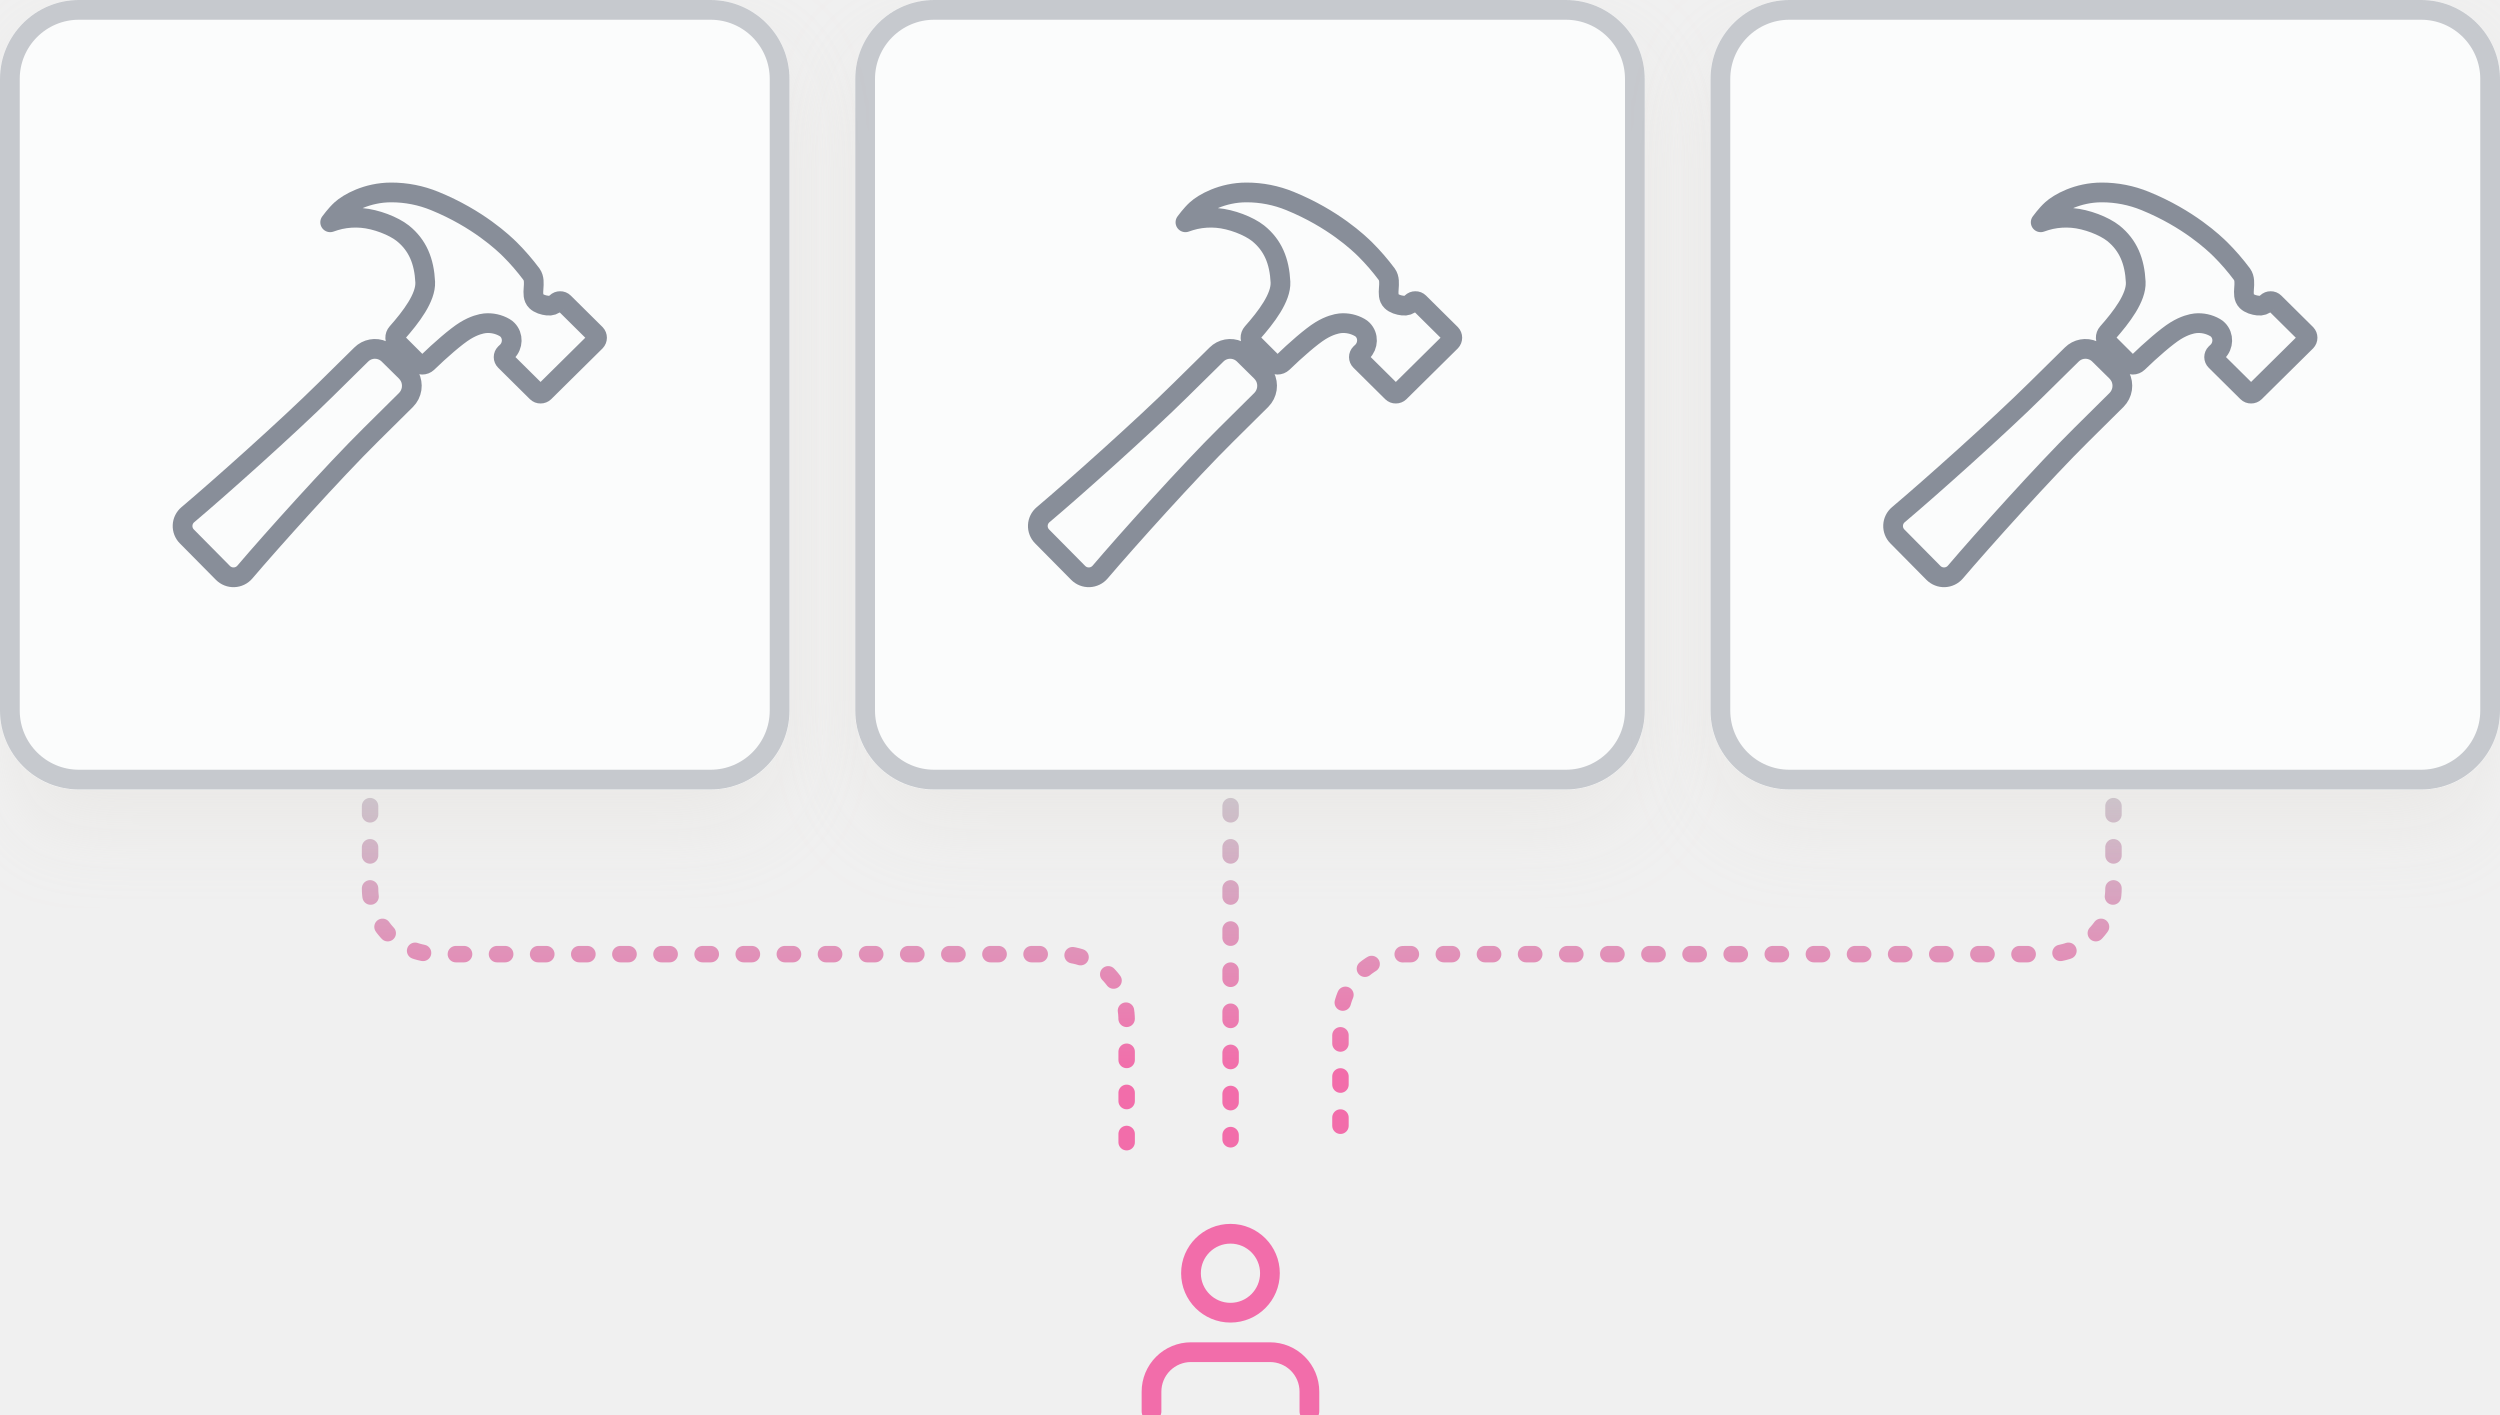
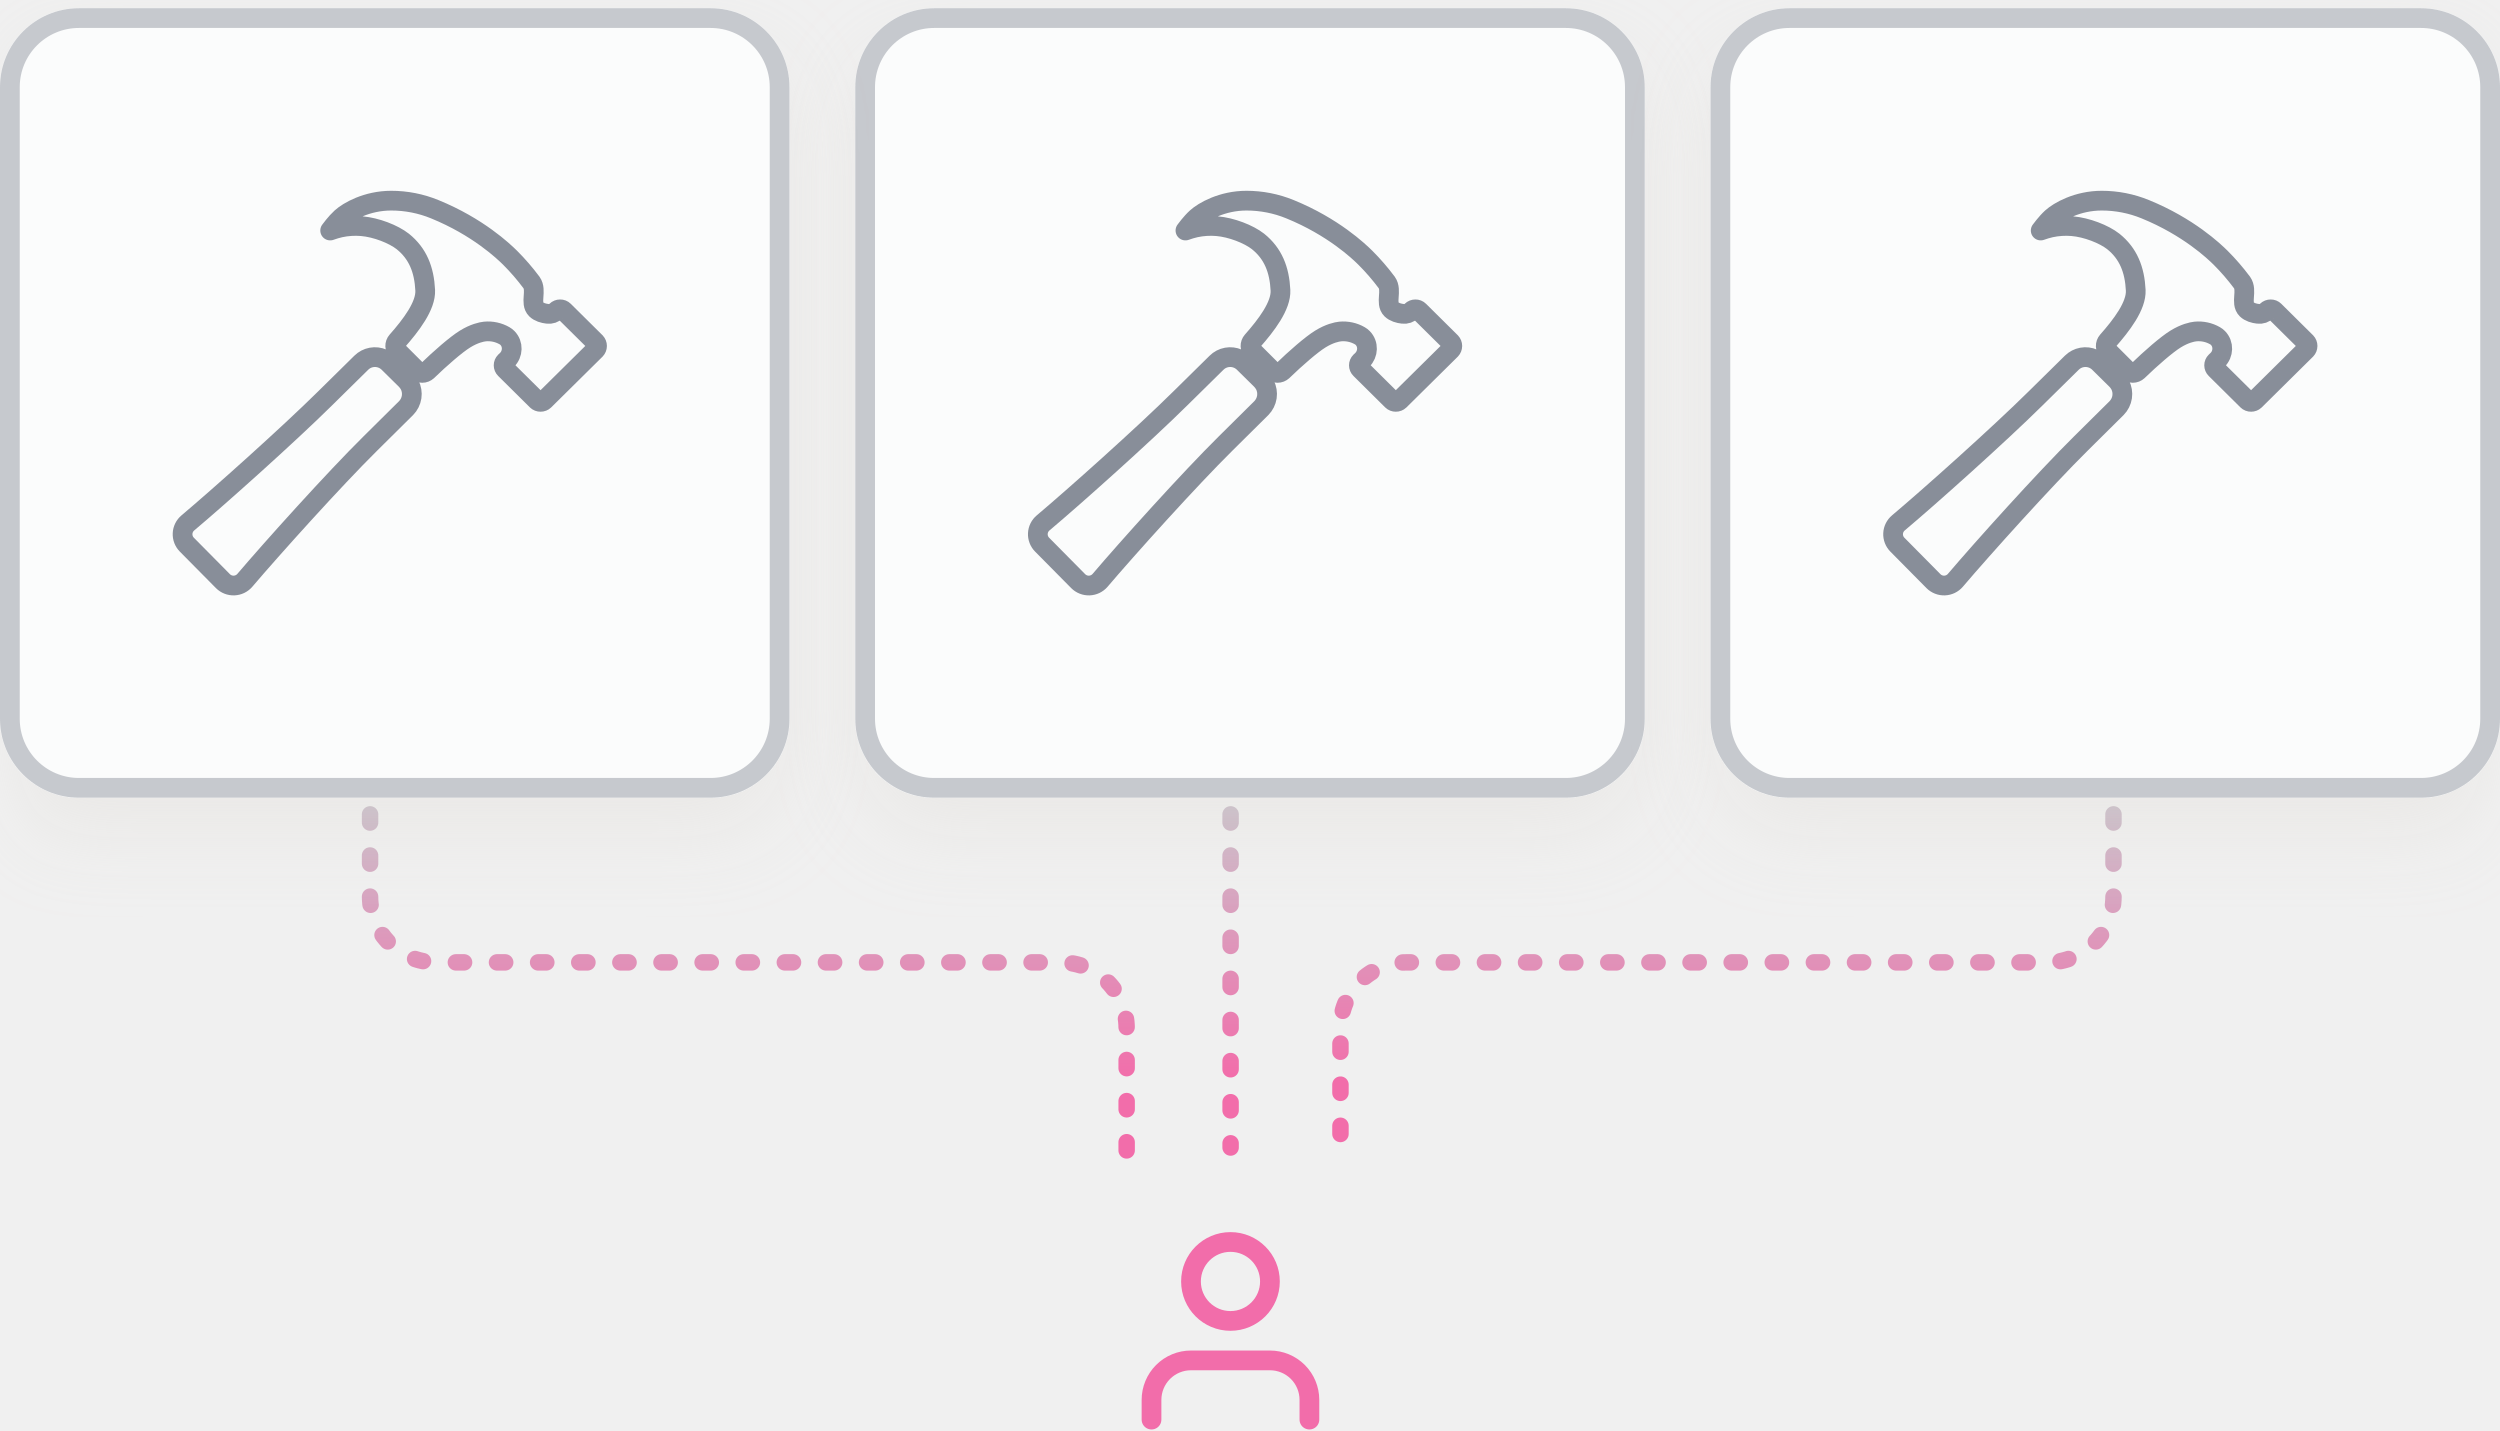
- <svg xmlns="http://www.w3.org/2000/svg" width="304" height="172" viewBox="0 0 304 172" fill="none">
-   <path d="M159.224 171.624V169.224C159.224 167.951 158.719 166.73 157.819 165.83C156.918 164.93 155.697 164.424 154.424 164.424H144.824C143.551 164.424 142.33 164.93 141.43 165.83C140.53 166.73 140.024 167.951 140.024 169.224V171.624" stroke="#F26DAA" stroke-width="2.4" stroke-linecap="round" stroke-linejoin="round" />
-   <path d="M149.624 159.624C152.275 159.624 154.424 157.475 154.424 154.824C154.424 152.173 152.275 150.024 149.624 150.024C146.973 150.024 144.824 152.173 144.824 154.824C144.824 157.475 146.973 159.624 149.624 159.624Z" stroke="#F26DAA" stroke-width="2.4" stroke-linecap="round" stroke-linejoin="round" />
-   <path d="M257 93.024L257 108.024C257 112.443 253.418 116.024 249 116.024L171 116.024C166.582 116.024 163 119.606 163 124.024L163 139.024" stroke="url(#paint0_linear_445_17372)" stroke-width="2" stroke-linecap="round" stroke-dasharray="1 4" />
-   <path d="M45 93.024L45 108.024C45 112.443 48.582 116.024 53 116.024L129 116.024C133.418 116.024 137 119.606 137 124.024L137 139.024" stroke="url(#paint1_linear_445_17372)" stroke-width="2" stroke-linecap="round" stroke-dasharray="1 4" />
-   <path d="M149.641 93.024L149.641 138.54" stroke="url(#paint2_linear_445_17372)" stroke-width="2" stroke-linecap="round" stroke-dasharray="1 4" />
-   <g filter="url(#filter0_d_445_17372)">
-     <rect x="104" y="96" width="96" height="96" rx="9.6" transform="rotate(-90 104 96)" fill="#FBFCFC" />
-     <rect x="105.2" y="94.8" width="93.6" height="93.6" rx="8.4" transform="rotate(-90 105.2 94.8)" stroke="#C6C9CE" stroke-width="2.4" />
+ <svg xmlns="http://www.w3.org/2000/svg" width="304" height="174" viewBox="0 0 304 174" fill="none">
+   <g clip-path="url(#clip0_525_18702)">
+     <path d="M159.224 172.624V170.224C159.224 168.951 158.719 167.731 157.819 166.83C156.918 165.93 155.697 165.424 154.424 165.424H144.824C143.551 165.424 142.33 165.93 141.43 166.83C140.53 167.731 140.024 168.951 140.024 170.224V172.624" stroke="#F26DAA" stroke-width="2.4" stroke-linecap="round" stroke-linejoin="round" />
+     <path d="M149.624 160.625C152.275 160.625 154.424 158.476 154.424 155.825C154.424 153.174 152.275 151.025 149.624 151.025C146.973 151.025 144.824 153.174 144.824 155.825C144.824 158.476 146.973 160.625 149.624 160.625Z" stroke="#F26DAA" stroke-width="2.4" stroke-linecap="round" stroke-linejoin="round" />
+     <path d="M257 94.025L257 109.025C257 113.443 253.418 117.025 249 117.025L171 117.025C166.582 117.025 163 120.606 163 125.025L163 140.025" stroke="url(#paint0_linear_525_18702)" stroke-width="2" stroke-linecap="round" stroke-dasharray="1 4" />
+     <path d="M45 94.025L45 109.025C45 113.443 48.582 117.025 53 117.025L129 117.025C133.418 117.025 137 120.606 137 125.025L137 140.025" stroke="url(#paint1_linear_525_18702)" stroke-width="2" stroke-linecap="round" stroke-dasharray="1 4" />
+     <path d="M149.641 94.025L149.641 139.54" stroke="url(#paint2_linear_525_18702)" stroke-width="2" stroke-linecap="round" stroke-dasharray="1 4" />
+     <g filter="url(#filter0_d_525_18702)">
+       <rect x="104" y="97" width="96" height="96" rx="9.6" transform="rotate(-90 104 97)" fill="#FBFCFC" />
+       <rect x="105.2" y="95.8" width="93.6" height="93.6" rx="8.4" transform="rotate(-90 105.2 95.8)" stroke="#C6C9CE" stroke-width="2.4" />
+     </g>
+     <path d="M153.809 46.792C153.685 46.567 153.531 46.36 153.35 46.177L151.287 44.142C151.075 43.926 150.825 43.752 150.549 43.628C150.115 43.435 149.633 43.377 149.165 43.463C148.698 43.548 148.268 43.773 147.931 44.108C147.215 44.813 145.906 46.097 143.543 48.431C139.026 52.9 130.638 60.39 126.845 63.584C126.653 63.744 126.498 63.942 126.387 64.165C126.276 64.388 126.213 64.632 126.202 64.881C126.19 65.13 126.23 65.378 126.32 65.611C126.41 65.844 126.546 66.055 126.722 66.232L131.109 70.667C131.286 70.844 131.497 70.983 131.73 71.074C131.963 71.166 132.212 71.208 132.462 71.199C132.712 71.189 132.958 71.128 133.183 71.02C133.408 70.911 133.609 70.757 133.772 70.567C137.061 66.701 144.604 58.307 149.07 53.894C151.364 51.638 152.649 50.342 153.377 49.627C153.738 49.26 153.974 48.788 154.052 48.279C154.129 47.77 154.044 47.25 153.809 46.792ZM176.421 41.618L172.561 37.794C172.502 37.735 172.432 37.689 172.355 37.658C172.277 37.627 172.194 37.613 172.111 37.615C172.028 37.614 171.945 37.629 171.868 37.66C171.791 37.69 171.721 37.736 171.661 37.794C171.522 37.934 171.353 38.039 171.167 38.103C170.981 38.167 170.782 38.187 170.587 38.162C170.083 38.107 169.546 37.95 169.2 37.615C168.412 36.844 169.323 35.325 168.63 34.353C167.838 33.29 166.971 32.285 166.033 31.348C165.239 30.561 162.118 27.583 156.86 25.439C155.182 24.752 153.386 24.399 151.573 24.4C148.609 24.4 146.33 25.723 145.499 26.482C144.837 27.081 144.149 28.031 144.149 28.031C144.546 27.886 144.952 27.766 145.365 27.671C146.225 27.487 147.107 27.43 147.983 27.503C149.734 27.648 151.843 28.47 152.975 29.358C154.798 30.82 155.582 32.776 155.705 35.3C155.795 37.178 153.991 39.547 152.28 41.48C152.13 41.65 152.051 41.871 152.059 42.098C152.067 42.325 152.163 42.54 152.325 42.698L154.715 45.086C154.881 45.25 155.105 45.343 155.339 45.346C155.573 45.348 155.798 45.258 155.968 45.097C157.535 43.578 159.465 41.895 160.56 41.221C161.654 40.547 162.537 40.357 162.961 40.311C163.795 40.231 164.632 40.412 165.357 40.831C165.485 40.903 165.602 40.993 165.704 41.099C166.43 41.836 166.387 43.042 165.648 43.769L165.423 43.981C165.364 44.039 165.318 44.108 165.286 44.183C165.254 44.259 165.238 44.34 165.238 44.422C165.238 44.504 165.254 44.586 165.286 44.661C165.318 44.737 165.364 44.806 165.423 44.863L169.282 48.688C169.341 48.746 169.412 48.792 169.489 48.822C169.566 48.853 169.649 48.867 169.732 48.865C169.9 48.868 170.061 48.804 170.182 48.688L176.421 42.518C176.536 42.397 176.6 42.236 176.6 42.068C176.6 41.901 176.536 41.74 176.421 41.618Z" stroke="#888E99" stroke-width="2.4" stroke-linecap="round" stroke-linejoin="round" />
+     <g filter="url(#filter1_d_525_18702)">
+       <rect x="208" y="97" width="96" height="96" rx="9.6" transform="rotate(-90 208 97)" fill="#FBFCFC" />
+       <rect x="209.2" y="95.8" width="93.6" height="93.6" rx="8.4" transform="rotate(-90 209.2 95.8)" stroke="#C6C9CE" stroke-width="2.4" />
+     </g>
+     <path d="M257.809 46.792C257.685 46.567 257.531 46.36 257.35 46.177L255.287 44.142C255.075 43.926 254.825 43.752 254.549 43.628C254.115 43.435 253.633 43.377 253.165 43.463C252.698 43.548 252.268 43.773 251.931 44.108C251.215 44.813 249.906 46.097 247.543 48.431C243.026 52.9 234.638 60.39 230.845 63.584C230.653 63.744 230.498 63.942 230.387 64.165C230.276 64.388 230.213 64.632 230.202 64.881C230.19 65.13 230.23 65.378 230.32 65.611C230.41 65.844 230.546 66.055 230.722 66.232L235.109 70.667C235.286 70.844 235.497 70.983 235.73 71.074C235.963 71.166 236.212 71.208 236.462 71.199C236.712 71.189 236.958 71.128 237.183 71.02C237.408 70.911 237.609 70.757 237.772 70.567C241.061 66.701 248.604 58.307 253.07 53.894C255.364 51.638 256.649 50.342 257.377 49.627C257.738 49.26 257.974 48.788 258.052 48.279C258.129 47.77 258.044 47.25 257.809 46.792ZM280.421 41.618L276.561 37.794C276.502 37.735 276.432 37.689 276.355 37.658C276.277 37.627 276.194 37.613 276.111 37.615C276.028 37.614 275.945 37.629 275.868 37.66C275.791 37.69 275.721 37.736 275.661 37.794C275.522 37.934 275.353 38.039 275.167 38.103C274.981 38.167 274.782 38.187 274.587 38.162C274.083 38.107 273.546 37.95 273.2 37.615C272.412 36.844 273.323 35.325 272.63 34.353C271.838 33.29 270.971 32.285 270.033 31.348C269.239 30.561 266.118 27.583 260.86 25.439C259.182 24.752 257.386 24.399 255.573 24.4C252.609 24.4 250.33 25.723 249.499 26.482C248.837 27.081 248.149 28.031 248.149 28.031C248.546 27.886 248.952 27.766 249.365 27.671C250.225 27.487 251.107 27.43 251.983 27.503C253.734 27.648 255.843 28.47 256.975 29.358C258.798 30.82 259.582 32.776 259.705 35.3C259.795 37.178 257.991 39.547 256.28 41.48C256.13 41.65 256.051 41.871 256.059 42.098C256.067 42.325 256.163 42.54 256.325 42.698L258.715 45.086C258.881 45.25 259.105 45.343 259.339 45.346C259.573 45.348 259.798 45.258 259.968 45.097C261.535 43.578 263.465 41.895 264.56 41.221C265.654 40.547 266.537 40.357 266.961 40.311C267.795 40.231 268.632 40.412 269.357 40.831C269.485 40.903 269.602 40.993 269.704 41.099C270.43 41.836 270.387 43.042 269.648 43.769L269.423 43.981C269.364 44.039 269.318 44.108 269.286 44.183C269.254 44.259 269.238 44.34 269.238 44.422C269.238 44.504 269.254 44.586 269.286 44.661C269.318 44.737 269.364 44.806 269.423 44.863L273.282 48.688C273.341 48.746 273.412 48.792 273.489 48.822C273.566 48.853 273.649 48.867 273.732 48.865C273.9 48.868 274.061 48.804 274.182 48.688L280.421 42.518C280.536 42.397 280.6 42.236 280.6 42.068C280.6 41.901 280.536 41.74 280.421 41.618Z" stroke="#888E99" stroke-width="2.4" stroke-linecap="round" stroke-linejoin="round" />
+     <g filter="url(#filter2_d_525_18702)">
+       <rect y="97" width="96" height="96" rx="9.6" transform="rotate(-90 0 97)" fill="#FBFCFC" />
+       <rect x="1.2" y="95.8" width="93.6" height="93.6" rx="8.4" transform="rotate(-90 1.2 95.8)" stroke="#C6C9CE" stroke-width="2.4" />
+     </g>
+     <path d="M49.809 46.792C49.685 46.567 49.531 46.36 49.35 46.177L47.287 44.142C47.075 43.926 46.825 43.752 46.549 43.628C46.115 43.435 45.633 43.377 45.166 43.463C44.698 43.548 44.268 43.773 43.931 44.108C43.215 44.813 41.906 46.097 39.544 48.431C35.026 52.9 26.638 60.39 22.845 63.584C22.653 63.744 22.498 63.942 22.387 64.165C22.276 64.388 22.213 64.632 22.202 64.881C22.19 65.13 22.23 65.378 22.32 65.611C22.41 65.844 22.546 66.055 22.722 66.232L27.109 70.667C27.286 70.844 27.497 70.983 27.73 71.074C27.963 71.166 28.212 71.208 28.462 71.199C28.712 71.189 28.958 71.128 29.183 71.02C29.408 70.911 29.609 70.757 29.772 70.567C33.061 66.701 40.604 58.307 45.07 53.894C47.364 51.638 48.649 50.342 49.377 49.627C49.738 49.26 49.974 48.788 50.052 48.279C50.129 47.77 50.044 47.25 49.809 46.792ZM72.421 41.618L68.561 37.794C68.502 37.735 68.432 37.689 68.355 37.658C68.277 37.627 68.194 37.613 68.111 37.615C68.028 37.614 67.945 37.629 67.868 37.66C67.791 37.69 67.721 37.736 67.661 37.794C67.522 37.934 67.353 38.039 67.167 38.103C66.981 38.167 66.782 38.187 66.587 38.162C66.083 38.107 65.546 37.95 65.2 37.615C64.412 36.844 65.323 35.325 64.63 34.353C63.838 33.29 62.971 32.285 62.033 31.348C61.239 30.561 58.118 27.583 52.86 25.439C51.182 24.752 49.386 24.399 47.573 24.4C44.609 24.4 42.33 25.723 41.498 26.482C40.837 27.081 40.149 28.031 40.149 28.031C40.546 27.886 40.952 27.766 41.365 27.671C42.225 27.487 43.107 27.43 43.983 27.503C45.734 27.648 47.843 28.47 48.974 29.358C50.798 30.82 51.582 32.776 51.705 35.3C51.795 37.178 49.991 39.547 48.281 41.48C48.13 41.65 48.051 41.871 48.059 42.098C48.067 42.325 48.163 42.54 48.325 42.698L50.715 45.086C50.881 45.25 51.105 45.343 51.339 45.346C51.573 45.348 51.798 45.258 51.968 45.097C53.535 43.578 55.465 41.895 56.56 41.221C57.654 40.547 58.537 40.357 58.961 40.311C59.795 40.231 60.632 40.412 61.357 40.831C61.485 40.903 61.602 40.993 61.704 41.099C62.43 41.836 62.387 43.042 61.648 43.769L61.422 43.981C61.364 44.039 61.318 44.108 61.286 44.183C61.254 44.259 61.238 44.34 61.238 44.422C61.238 44.504 61.254 44.586 61.286 44.661C61.318 44.737 61.364 44.806 61.422 44.863L65.282 48.688C65.341 48.746 65.412 48.792 65.489 48.822C65.566 48.853 65.649 48.867 65.732 48.865C65.9 48.868 66.061 48.804 66.182 48.688L72.421 42.518C72.536 42.397 72.6 42.236 72.6 42.068C72.6 41.901 72.536 41.74 72.421 41.618Z" stroke="#888E99" stroke-width="2.4" stroke-linecap="round" stroke-linejoin="round" />
  </g>
-   <path d="M153.809 45.792C153.685 45.567 153.531 45.36 153.35 45.177L151.287 43.142C151.075 42.926 150.825 42.752 150.549 42.628C150.115 42.434 149.633 42.377 149.165 42.462C148.698 42.548 148.268 42.773 147.931 43.108C147.215 43.812 145.906 45.097 143.543 47.431C139.026 51.9 130.638 59.389 126.845 62.584C126.653 62.744 126.498 62.941 126.387 63.165C126.276 63.388 126.213 63.632 126.202 63.881C126.19 64.13 126.23 64.378 126.32 64.611C126.41 64.843 126.546 65.055 126.722 65.231L131.109 69.666C131.286 69.844 131.497 69.982 131.73 70.074C131.963 70.166 132.212 70.208 132.462 70.199C132.712 70.189 132.958 70.128 133.183 70.019C133.408 69.911 133.609 69.756 133.772 69.566C137.061 65.701 144.604 57.306 149.07 52.894C151.364 50.638 152.649 49.342 153.377 48.626C153.738 48.259 153.974 47.788 154.052 47.279C154.129 46.77 154.044 46.25 153.809 45.792ZM176.421 40.618L172.561 36.794C172.502 36.735 172.432 36.689 172.355 36.658C172.277 36.627 172.194 36.612 172.111 36.615C172.028 36.614 171.945 36.629 171.868 36.659C171.791 36.69 171.721 36.736 171.661 36.794C171.522 36.933 171.353 37.039 171.167 37.103C170.981 37.167 170.782 37.187 170.587 37.162C170.083 37.106 169.546 36.95 169.2 36.615C168.412 35.843 169.323 34.325 168.63 33.353C167.838 32.29 166.971 31.285 166.033 30.348C165.239 29.56 162.118 26.583 156.86 24.439C155.182 23.752 153.386 23.399 151.573 23.4C148.609 23.4 146.33 24.723 145.499 25.482C144.837 26.08 144.149 27.031 144.149 27.031C144.546 26.886 144.952 26.766 145.365 26.671C146.225 26.486 147.107 26.43 147.983 26.503C149.734 26.648 151.843 27.469 152.975 28.358C154.798 29.82 155.582 31.776 155.705 34.3C155.795 36.177 153.991 38.547 152.28 40.48C152.13 40.65 152.051 40.871 152.059 41.098C152.067 41.325 152.163 41.539 152.325 41.698L154.715 44.086C154.881 44.25 155.105 44.343 155.339 44.345C155.573 44.347 155.798 44.258 155.968 44.097C157.535 42.577 159.465 40.895 160.56 40.221C161.654 39.547 162.537 39.357 162.961 39.311C163.795 39.23 164.632 39.412 165.357 39.831C165.485 39.903 165.602 39.993 165.704 40.098C166.43 40.836 166.387 42.042 165.648 42.769L165.423 42.981C165.364 43.039 165.318 43.107 165.286 43.183C165.254 43.259 165.238 43.34 165.238 43.422C165.238 43.504 165.254 43.585 165.286 43.661C165.318 43.737 165.364 43.805 165.423 43.863L169.282 47.687C169.341 47.745 169.412 47.791 169.489 47.822C169.566 47.852 169.649 47.867 169.732 47.865C169.9 47.867 170.061 47.803 170.182 47.687L176.421 41.518C176.536 41.396 176.6 41.235 176.6 41.068C176.6 40.901 176.536 40.74 176.421 40.618Z" stroke="#888E99" stroke-width="2.4" stroke-linecap="round" stroke-linejoin="round" />
-   <g filter="url(#filter1_d_445_17372)">
-     <rect x="208" y="96" width="96" height="96" rx="9.6" transform="rotate(-90 208 96)" fill="#FBFCFC" />
-     <rect x="209.2" y="94.8" width="93.6" height="93.6" rx="8.4" transform="rotate(-90 209.2 94.8)" stroke="#C6C9CE" stroke-width="2.4" />
-   </g>
-   <path d="M257.809 45.792C257.685 45.567 257.531 45.36 257.35 45.177L255.287 43.142C255.075 42.926 254.825 42.752 254.549 42.628C254.115 42.434 253.633 42.377 253.165 42.462C252.698 42.548 252.268 42.773 251.931 43.108C251.215 43.812 249.906 45.097 247.543 47.431C243.026 51.9 234.638 59.389 230.845 62.584C230.653 62.744 230.498 62.941 230.387 63.165C230.276 63.388 230.213 63.632 230.202 63.881C230.19 64.13 230.23 64.378 230.32 64.611C230.41 64.843 230.546 65.055 230.722 65.231L235.109 69.666C235.286 69.844 235.497 69.982 235.73 70.074C235.963 70.166 236.212 70.208 236.462 70.199C236.712 70.189 236.958 70.128 237.183 70.019C237.408 69.911 237.609 69.756 237.772 69.566C241.061 65.701 248.604 57.306 253.07 52.894C255.364 50.638 256.649 49.342 257.377 48.626C257.738 48.259 257.974 47.788 258.052 47.279C258.129 46.77 258.044 46.25 257.809 45.792ZM280.421 40.618L276.561 36.794C276.502 36.735 276.432 36.689 276.355 36.658C276.277 36.627 276.194 36.612 276.111 36.615C276.028 36.614 275.945 36.629 275.868 36.659C275.791 36.69 275.721 36.736 275.661 36.794C275.522 36.933 275.353 37.039 275.167 37.103C274.981 37.167 274.782 37.187 274.587 37.162C274.083 37.106 273.546 36.95 273.2 36.615C272.412 35.843 273.323 34.325 272.63 33.353C271.838 32.29 270.971 31.285 270.033 30.348C269.239 29.56 266.118 26.583 260.86 24.439C259.182 23.752 257.386 23.399 255.573 23.4C252.609 23.4 250.33 24.723 249.499 25.482C248.837 26.08 248.149 27.031 248.149 27.031C248.546 26.886 248.952 26.766 249.365 26.671C250.225 26.486 251.107 26.43 251.983 26.503C253.734 26.648 255.843 27.469 256.975 28.358C258.798 29.82 259.582 31.776 259.705 34.3C259.795 36.177 257.991 38.547 256.28 40.48C256.13 40.65 256.051 40.871 256.059 41.098C256.067 41.325 256.163 41.539 256.325 41.698L258.715 44.086C258.881 44.25 259.105 44.343 259.339 44.345C259.573 44.347 259.798 44.258 259.968 44.097C261.535 42.577 263.465 40.895 264.56 40.221C265.654 39.547 266.537 39.357 266.961 39.311C267.795 39.23 268.632 39.412 269.357 39.831C269.485 39.903 269.602 39.993 269.704 40.098C270.43 40.836 270.387 42.042 269.648 42.769L269.423 42.981C269.364 43.039 269.318 43.107 269.286 43.183C269.254 43.259 269.238 43.34 269.238 43.422C269.238 43.504 269.254 43.585 269.286 43.661C269.318 43.737 269.364 43.805 269.423 43.863L273.282 47.687C273.341 47.745 273.412 47.791 273.489 47.822C273.566 47.852 273.649 47.867 273.732 47.865C273.9 47.867 274.061 47.803 274.182 47.687L280.421 41.518C280.536 41.396 280.6 41.235 280.6 41.068C280.6 40.901 280.536 40.74 280.421 40.618Z" stroke="#888E99" stroke-width="2.4" stroke-linecap="round" stroke-linejoin="round" />
-   <g filter="url(#filter2_d_445_17372)">
-     <rect y="96" width="96" height="96" rx="9.6" transform="rotate(-90 0 96)" fill="#FBFCFC" />
-     <rect x="1.2" y="94.8" width="93.6" height="93.6" rx="8.4" transform="rotate(-90 1.2 94.8)" stroke="#C6C9CE" stroke-width="2.4" />
-   </g>
-   <path d="M49.809 45.792C49.685 45.567 49.531 45.36 49.35 45.177L47.287 43.142C47.075 42.926 46.825 42.752 46.549 42.628C46.115 42.434 45.633 42.377 45.166 42.462C44.698 42.548 44.268 42.773 43.931 43.108C43.215 43.812 41.906 45.097 39.544 47.431C35.026 51.9 26.638 59.389 22.845 62.584C22.653 62.744 22.498 62.941 22.387 63.165C22.276 63.388 22.213 63.632 22.202 63.881C22.19 64.13 22.23 64.378 22.32 64.611C22.41 64.843 22.546 65.055 22.722 65.231L27.109 69.666C27.286 69.844 27.497 69.982 27.73 70.074C27.963 70.166 28.212 70.208 28.462 70.199C28.712 70.189 28.958 70.128 29.183 70.019C29.408 69.911 29.609 69.756 29.772 69.566C33.061 65.701 40.604 57.306 45.07 52.894C47.364 50.638 48.649 49.342 49.377 48.626C49.738 48.259 49.974 47.788 50.052 47.279C50.129 46.77 50.044 46.25 49.809 45.792ZM72.421 40.618L68.561 36.794C68.502 36.735 68.432 36.689 68.355 36.658C68.277 36.627 68.194 36.612 68.111 36.615C68.028 36.614 67.945 36.629 67.868 36.659C67.791 36.69 67.721 36.736 67.661 36.794C67.522 36.933 67.353 37.039 67.167 37.103C66.981 37.167 66.782 37.187 66.587 37.162C66.083 37.106 65.546 36.95 65.2 36.615C64.412 35.843 65.323 34.325 64.63 33.353C63.838 32.29 62.971 31.285 62.033 30.348C61.239 29.56 58.118 26.583 52.86 24.439C51.182 23.752 49.386 23.399 47.573 23.4C44.609 23.4 42.33 24.723 41.498 25.482C40.837 26.08 40.149 27.031 40.149 27.031C40.546 26.886 40.952 26.766 41.365 26.671C42.225 26.486 43.107 26.43 43.983 26.503C45.734 26.648 47.843 27.469 48.974 28.358C50.798 29.82 51.582 31.776 51.705 34.3C51.795 36.177 49.991 38.547 48.281 40.48C48.13 40.65 48.051 40.871 48.059 41.098C48.067 41.325 48.163 41.539 48.325 41.698L50.715 44.086C50.881 44.25 51.105 44.343 51.339 44.345C51.573 44.347 51.798 44.258 51.968 44.097C53.535 42.577 55.465 40.895 56.56 40.221C57.654 39.547 58.537 39.357 58.961 39.311C59.795 39.23 60.632 39.412 61.357 39.831C61.485 39.903 61.602 39.993 61.704 40.098C62.43 40.836 62.387 42.042 61.648 42.769L61.422 42.981C61.364 43.039 61.318 43.107 61.286 43.183C61.254 43.259 61.238 43.34 61.238 43.422C61.238 43.504 61.254 43.585 61.286 43.661C61.318 43.737 61.364 43.805 61.422 43.863L65.282 47.687C65.341 47.745 65.412 47.791 65.489 47.822C65.566 47.852 65.649 47.867 65.732 47.865C65.9 47.867 66.061 47.803 66.182 47.687L72.421 41.518C72.536 41.396 72.6 41.235 72.6 41.068C72.6 40.901 72.536 40.74 72.421 40.618Z" stroke="#888E99" stroke-width="2.4" stroke-linecap="round" stroke-linejoin="round" />
  <defs>
-     <filter id="filter0_d_445_17372" x="94.4" y="-4.8" width="115.2" height="115.2" filterUnits="userSpaceOnUse" color-interpolation-filters="sRGB">
+     <filter id="filter0_d_525_18702" x="94.4" y="-3.8" width="115.2" height="115.2" filterUnits="userSpaceOnUse" color-interpolation-filters="sRGB">
      <feFlood flood-opacity="0" result="BackgroundImageFix" />
      <feColorMatrix in="SourceAlpha" type="matrix" values="0 0 0 0 0 0 0 0 0 0 0 0 0 0 0 0 0 0 127 0" result="hardAlpha" />
      <feOffset dy="4.8" />
      <feGaussianBlur stdDeviation="4.8" />
      <feComposite in2="hardAlpha" operator="out" />
      <feColorMatrix type="matrix" values="0 0 0 0 0.838 0 0 0 0 0.812 0 0 0 0 0.775 0 0 0 0.2 0" />
-       <feBlend mode="normal" in2="BackgroundImageFix" result="effect1_dropShadow_445_17372" />
-       <feBlend mode="normal" in="SourceGraphic" in2="effect1_dropShadow_445_17372" result="shape" />
+       <feBlend mode="normal" in2="BackgroundImageFix" result="effect1_dropShadow_525_18702" />
+       <feBlend mode="normal" in="SourceGraphic" in2="effect1_dropShadow_525_18702" result="shape" />
    </filter>
-     <filter id="filter1_d_445_17372" x="198.4" y="-4.8" width="115.2" height="115.2" filterUnits="userSpaceOnUse" color-interpolation-filters="sRGB">
+     <filter id="filter1_d_525_18702" x="198.4" y="-3.8" width="115.2" height="115.2" filterUnits="userSpaceOnUse" color-interpolation-filters="sRGB">
      <feFlood flood-opacity="0" result="BackgroundImageFix" />
      <feColorMatrix in="SourceAlpha" type="matrix" values="0 0 0 0 0 0 0 0 0 0 0 0 0 0 0 0 0 0 127 0" result="hardAlpha" />
      <feOffset dy="4.8" />
      <feGaussianBlur stdDeviation="4.8" />
      <feComposite in2="hardAlpha" operator="out" />
      <feColorMatrix type="matrix" values="0 0 0 0 0.838 0 0 0 0 0.812 0 0 0 0 0.775 0 0 0 0.2 0" />
-       <feBlend mode="normal" in2="BackgroundImageFix" result="effect1_dropShadow_445_17372" />
-       <feBlend mode="normal" in="SourceGraphic" in2="effect1_dropShadow_445_17372" result="shape" />
+       <feBlend mode="normal" in2="BackgroundImageFix" result="effect1_dropShadow_525_18702" />
+       <feBlend mode="normal" in="SourceGraphic" in2="effect1_dropShadow_525_18702" result="shape" />
    </filter>
-     <filter id="filter2_d_445_17372" x="-9.6" y="-4.8" width="115.2" height="115.2" filterUnits="userSpaceOnUse" color-interpolation-filters="sRGB">
+     <filter id="filter2_d_525_18702" x="-9.6" y="-3.8" width="115.2" height="115.2" filterUnits="userSpaceOnUse" color-interpolation-filters="sRGB">
      <feFlood flood-opacity="0" result="BackgroundImageFix" />
      <feColorMatrix in="SourceAlpha" type="matrix" values="0 0 0 0 0 0 0 0 0 0 0 0 0 0 0 0 0 0 127 0" result="hardAlpha" />
      <feOffset dy="4.8" />
      <feGaussianBlur stdDeviation="4.8" />
      <feComposite in2="hardAlpha" operator="out" />
      <feColorMatrix type="matrix" values="0 0 0 0 0.838 0 0 0 0 0.812 0 0 0 0 0.775 0 0 0 0.2 0" />
-       <feBlend mode="normal" in2="BackgroundImageFix" result="effect1_dropShadow_445_17372" />
-       <feBlend mode="normal" in="SourceGraphic" in2="effect1_dropShadow_445_17372" result="shape" />
+       <feBlend mode="normal" in2="BackgroundImageFix" result="effect1_dropShadow_525_18702" />
+       <feBlend mode="normal" in="SourceGraphic" in2="effect1_dropShadow_525_18702" result="shape" />
    </filter>
-     <linearGradient id="paint0_linear_445_17372" x1="298.301" y1="93.024" x2="298.301" y2="130.476" gradientUnits="userSpaceOnUse">
+     <linearGradient id="paint0_linear_525_18702" x1="298.301" y1="94.025" x2="298.301" y2="131.476" gradientUnits="userSpaceOnUse">
      <stop offset="0.01" stop-color="#C6C9CE" />
      <stop offset="1" stop-color="#F26DAA" />
    </linearGradient>
-     <linearGradient id="paint1_linear_445_17372" x1="4.577" y1="93.024" x2="4.577" y2="130.476" gradientUnits="userSpaceOnUse">
+     <linearGradient id="paint1_linear_525_18702" x1="4.577" y1="94.025" x2="4.577" y2="131.476" gradientUnits="userSpaceOnUse">
      <stop offset="0.01" stop-color="#C6C9CE" />
      <stop offset="1" stop-color="#F26DAA" />
    </linearGradient>
-     <linearGradient id="paint2_linear_445_17372" x1="150.08" y1="93.024" x2="150.08" y2="130.081" gradientUnits="userSpaceOnUse">
+     <linearGradient id="paint2_linear_525_18702" x1="150.08" y1="94.025" x2="150.08" y2="131.082" gradientUnits="userSpaceOnUse">
      <stop offset="0.01" stop-color="#C6C9CE" />
      <stop offset="1" stop-color="#F26DAA" />
    </linearGradient>
+     <clipPath id="clip0_525_18702">
+       <rect width="304" height="174" fill="white" />
+     </clipPath>
  </defs>
</svg>
